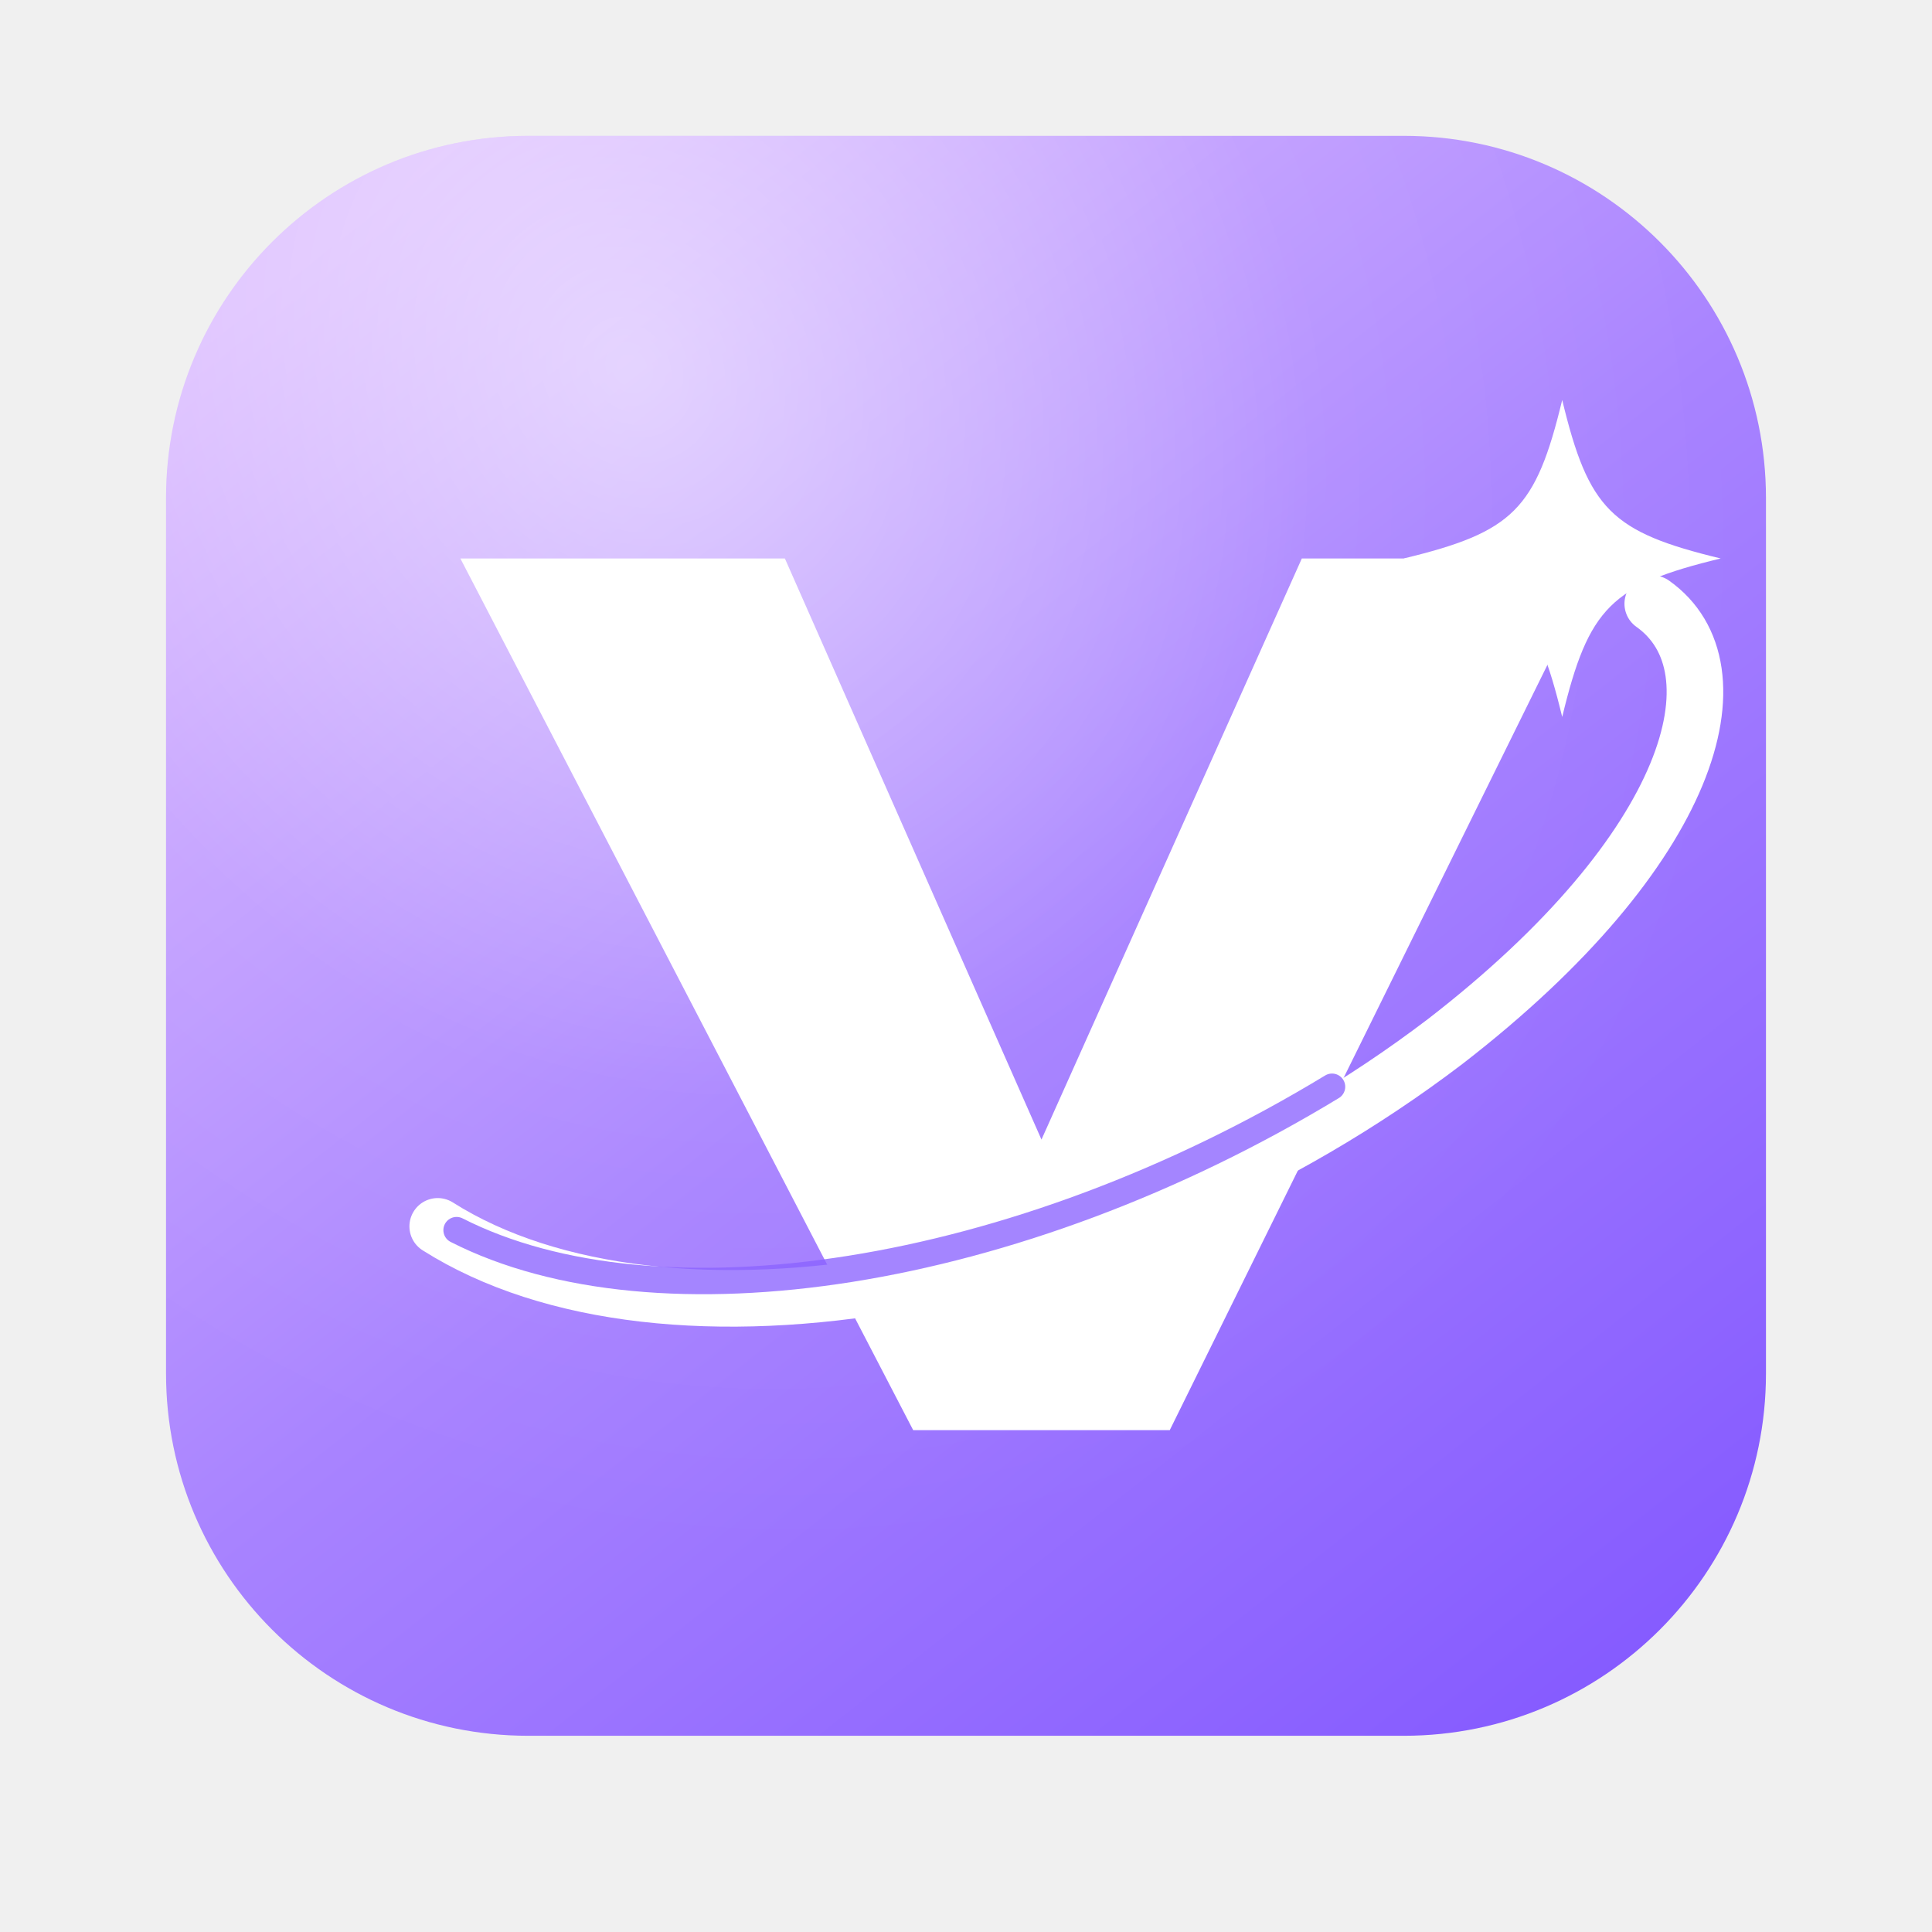
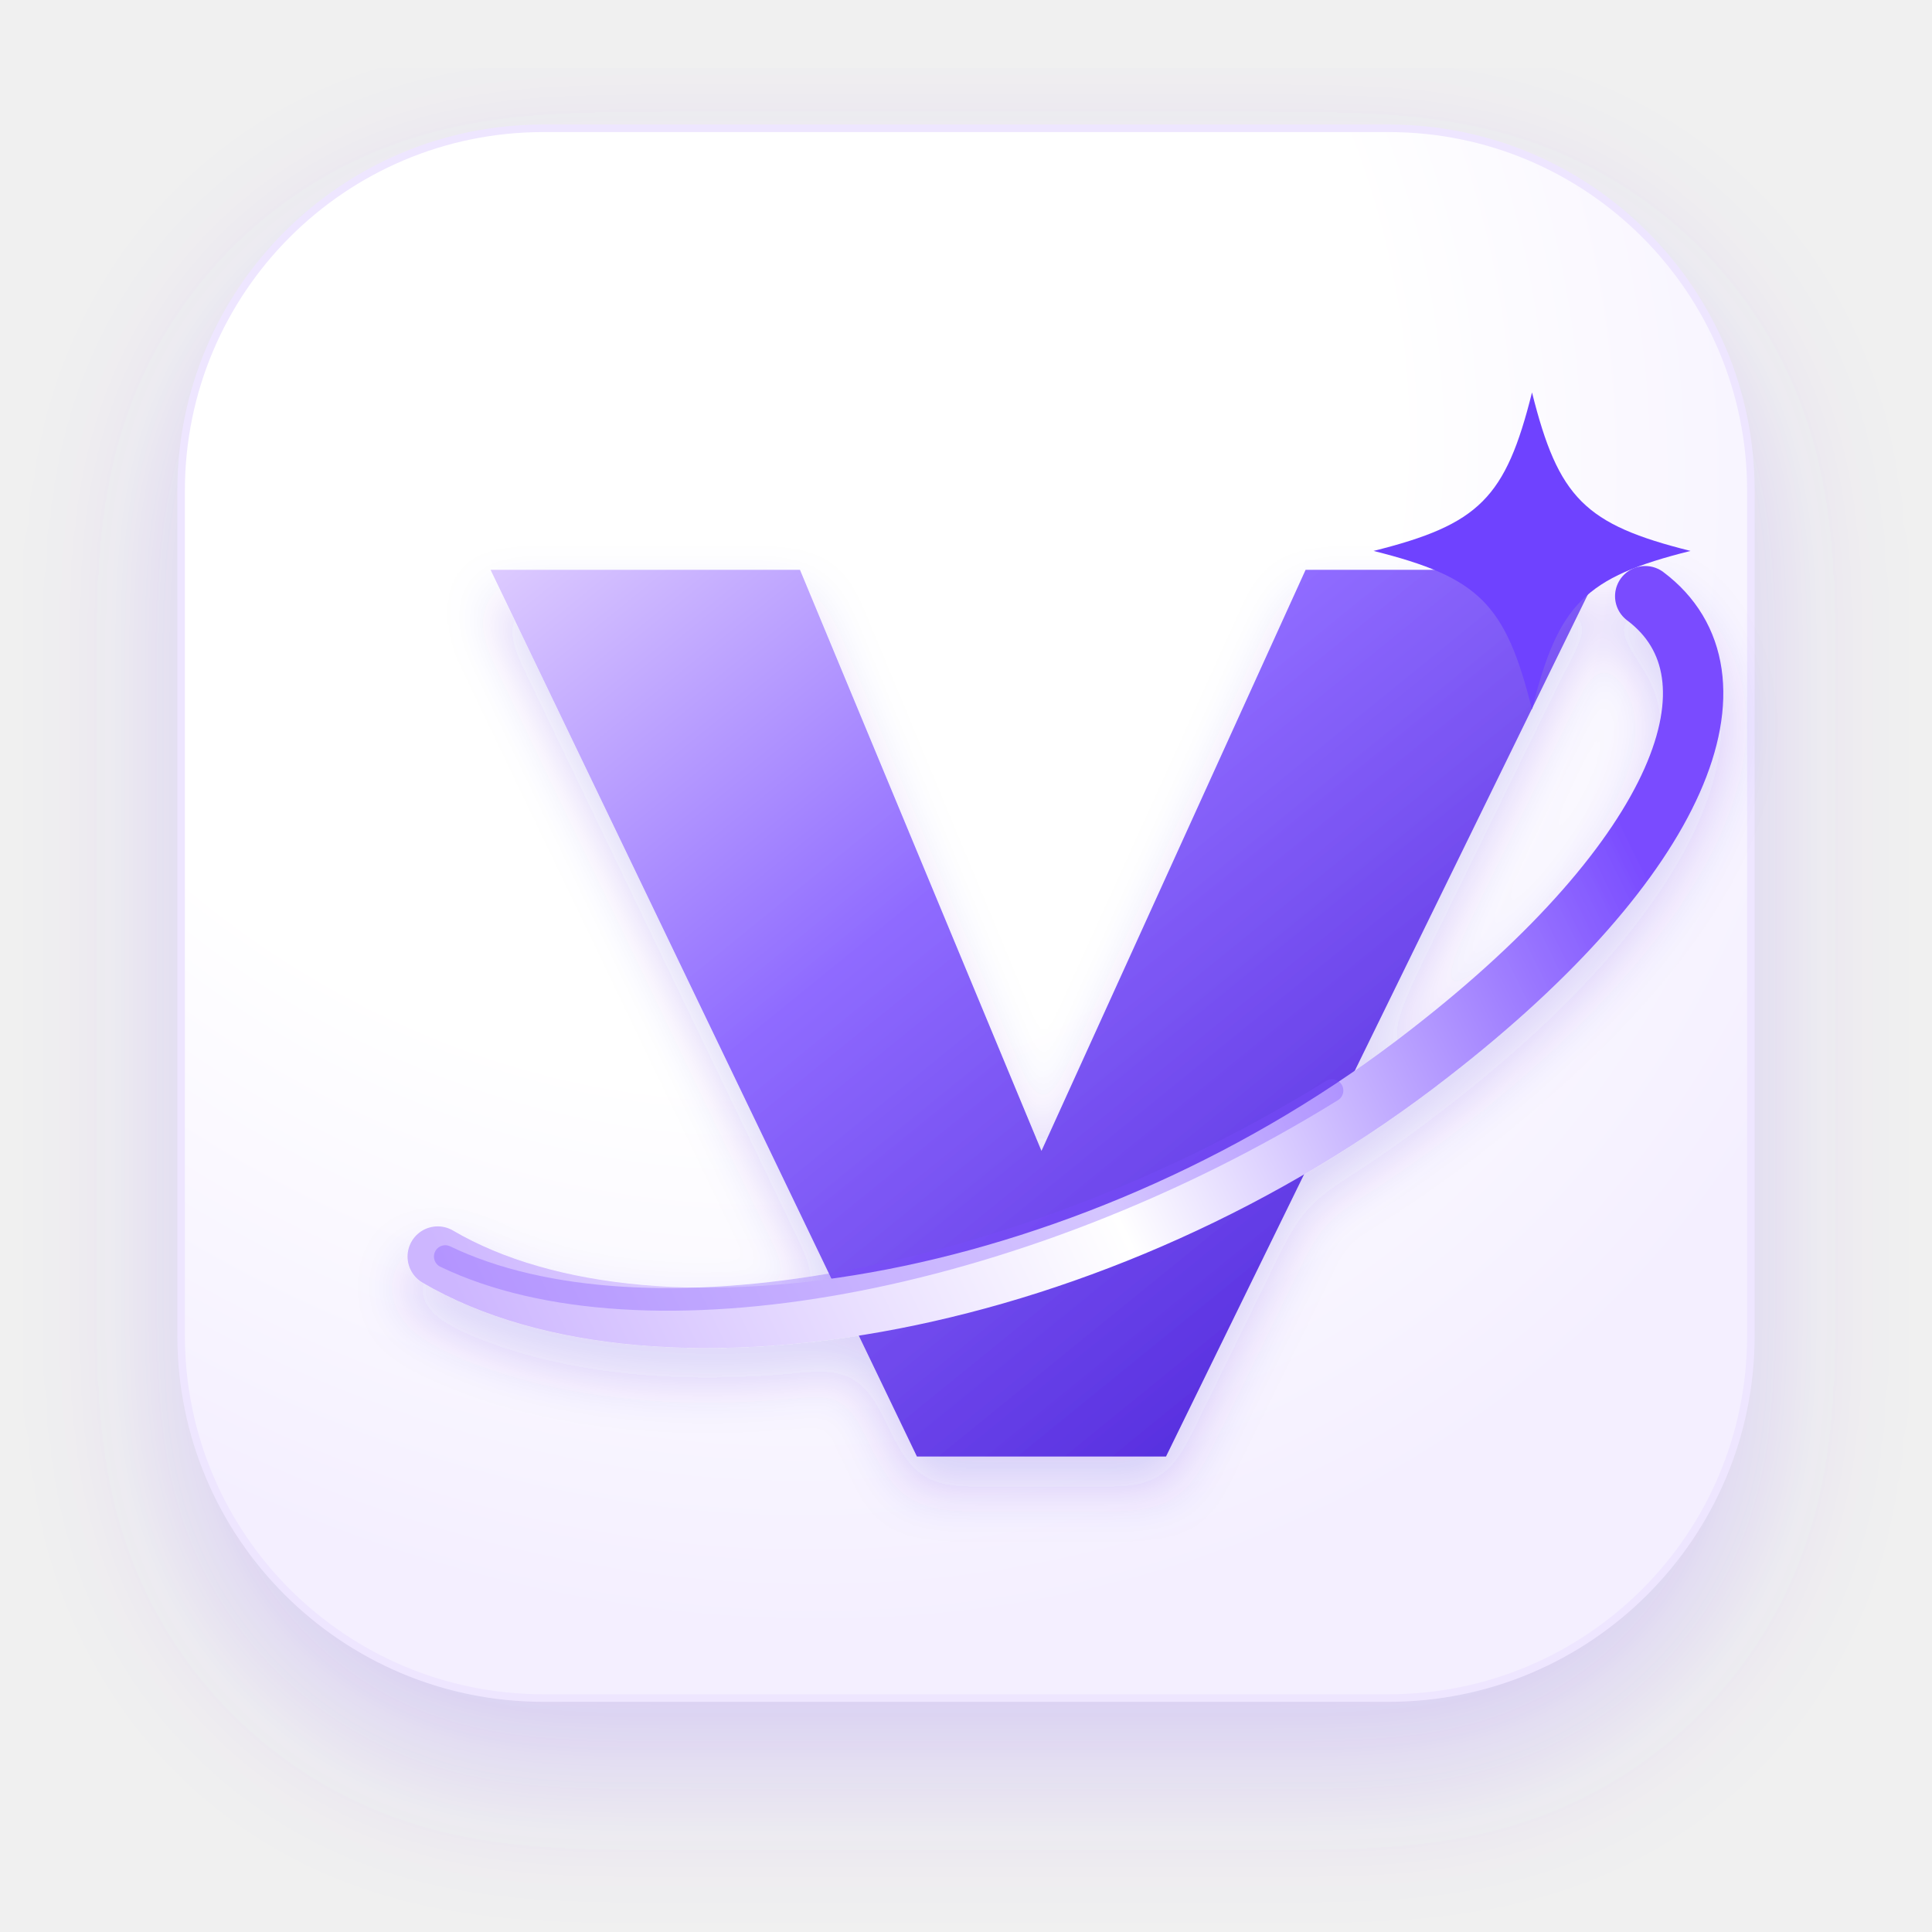
- <svg xmlns="http://www.w3.org/2000/svg" viewBox="0 0 512 512">
+ <svg xmlns="http://www.w3.org/2000/svg" viewBox="0 0 512 512" role="img" aria-labelledby="title desc">
  <defs>
-     <linearGradient id="bg" x1="96" y1="56" x2="424" y2="472" gradientUnits="userSpaceOnUse">
-       <stop offset="0" stop-color="#d9b8ff" />
-       <stop offset="0.48" stop-color="#a883ff" />
-       <stop offset="1" stop-color="#8358ff" />
+     <linearGradient id="mark" x1="142" y1="118" x2="363" y2="390" gradientUnits="userSpaceOnUse">
+       <stop offset="0" stop-color="#e7d7ff" />
+       <stop offset="0.45" stop-color="#8f6bff" />
+       <stop offset="1" stop-color="#4b22d8" />
    </linearGradient>
-     <radialGradient id="shine" cx="0" cy="0" r="1" gradientUnits="userSpaceOnUse" gradientTransform="translate(166 96) rotate(56) scale(330 280)">
-       <stop offset="0" stop-color="#fff" stop-opacity="0.5" />
-       <stop offset="0.62" stop-color="#fff" stop-opacity="0.05" />
-       <stop offset="1" stop-color="#fff" stop-opacity="0" />
+     <linearGradient id="orbit" x1="112" y1="324" x2="410" y2="178" gradientUnits="userSpaceOnUse">
+       <stop offset="0" stop-color="#cdb6ff" />
+       <stop offset="0.5" stop-color="#ffffff" />
+       <stop offset="1" stop-color="#7a4cff" />
+     </linearGradient>
+     <radialGradient id="tileGlow" cx="0" cy="0" r="1" gradientUnits="userSpaceOnUse" gradientTransform="translate(168 86) rotate(46) scale(370 320)">
+       <stop offset="0" stop-color="#ffffff" />
+       <stop offset="0.58" stop-color="#ffffff" />
+       <stop offset="1" stop-color="#f4efff" />
    </radialGradient>
+     <filter id="tileShadow" x="-15%" y="-12%" width="130%" height="140%">
+       <feDropShadow dx="0" dy="18" stdDeviation="20" flood-color="#7c4dff" flood-opacity="0.22" />
+     </filter>
+     <filter id="softMarkShadow" x="-20%" y="-20%" width="140%" height="140%">
+       <feDropShadow dx="0" dy="8" stdDeviation="7" flood-color="#4b22d8" flood-opacity="0.18" />
+     </filter>
  </defs>
-   <rect x="44" y="36" width="424" height="424" rx="96" fill="url(#bg)" />
-   <rect x="44" y="36" width="424" height="424" rx="96" fill="url(#shine)" />
-   <g transform="translate(0 -2)">
-     <path d="M122 150h86l68 154 69-154h79L310 381h-68L122 150Z" fill="#fff" />
-     <path d="M116 327c60 38 179 18 267-49 66-51 79-99 55-116" fill="none" stroke="#fff" stroke-width="15" stroke-linecap="round" />
-     <path d="M121 328c53 27 148 13 232-38" fill="none" stroke="#8b63ff" stroke-width="7" stroke-linecap="round" opacity="0.78" />
+   <rect x="48" y="34" width="416" height="416" rx="96" fill="url(#tileGlow)" filter="url(#tileShadow)" />
+   <rect x="48" y="34" width="416" height="416" rx="96" fill="none" stroke="#eee6ff" stroke-width="2" />
+   <g filter="url(#softMarkShadow)">
+     <path d="M130 151h82l64 154 70-154h78L309 386h-66L130 151Z" fill="url(#mark)" />
+     <path d="M116 333c58 34 176 14 263-54 67-52 85-100 57-121" fill="none" stroke="url(#orbit)" stroke-width="16" stroke-linecap="round" />
+     <path d="M118 333c52 25 151 8 235-44" fill="none" stroke="#7a4cff" stroke-width="6" stroke-linecap="round" opacity="0.32" />
  </g>
-   <path d="M414 106c7 29 13 35 42 42-29 7-35 13-42 42-7-29-13-35-42-42 29-7 35-13 42-42Z" fill="#fff" />
+   <path d="M406 104c7 28 14 35 42 42-28 7-35 14-42 42-7-28-14-35-42-42 28-7 35-14 42-42Z" fill="#6f42ff" />
</svg>
